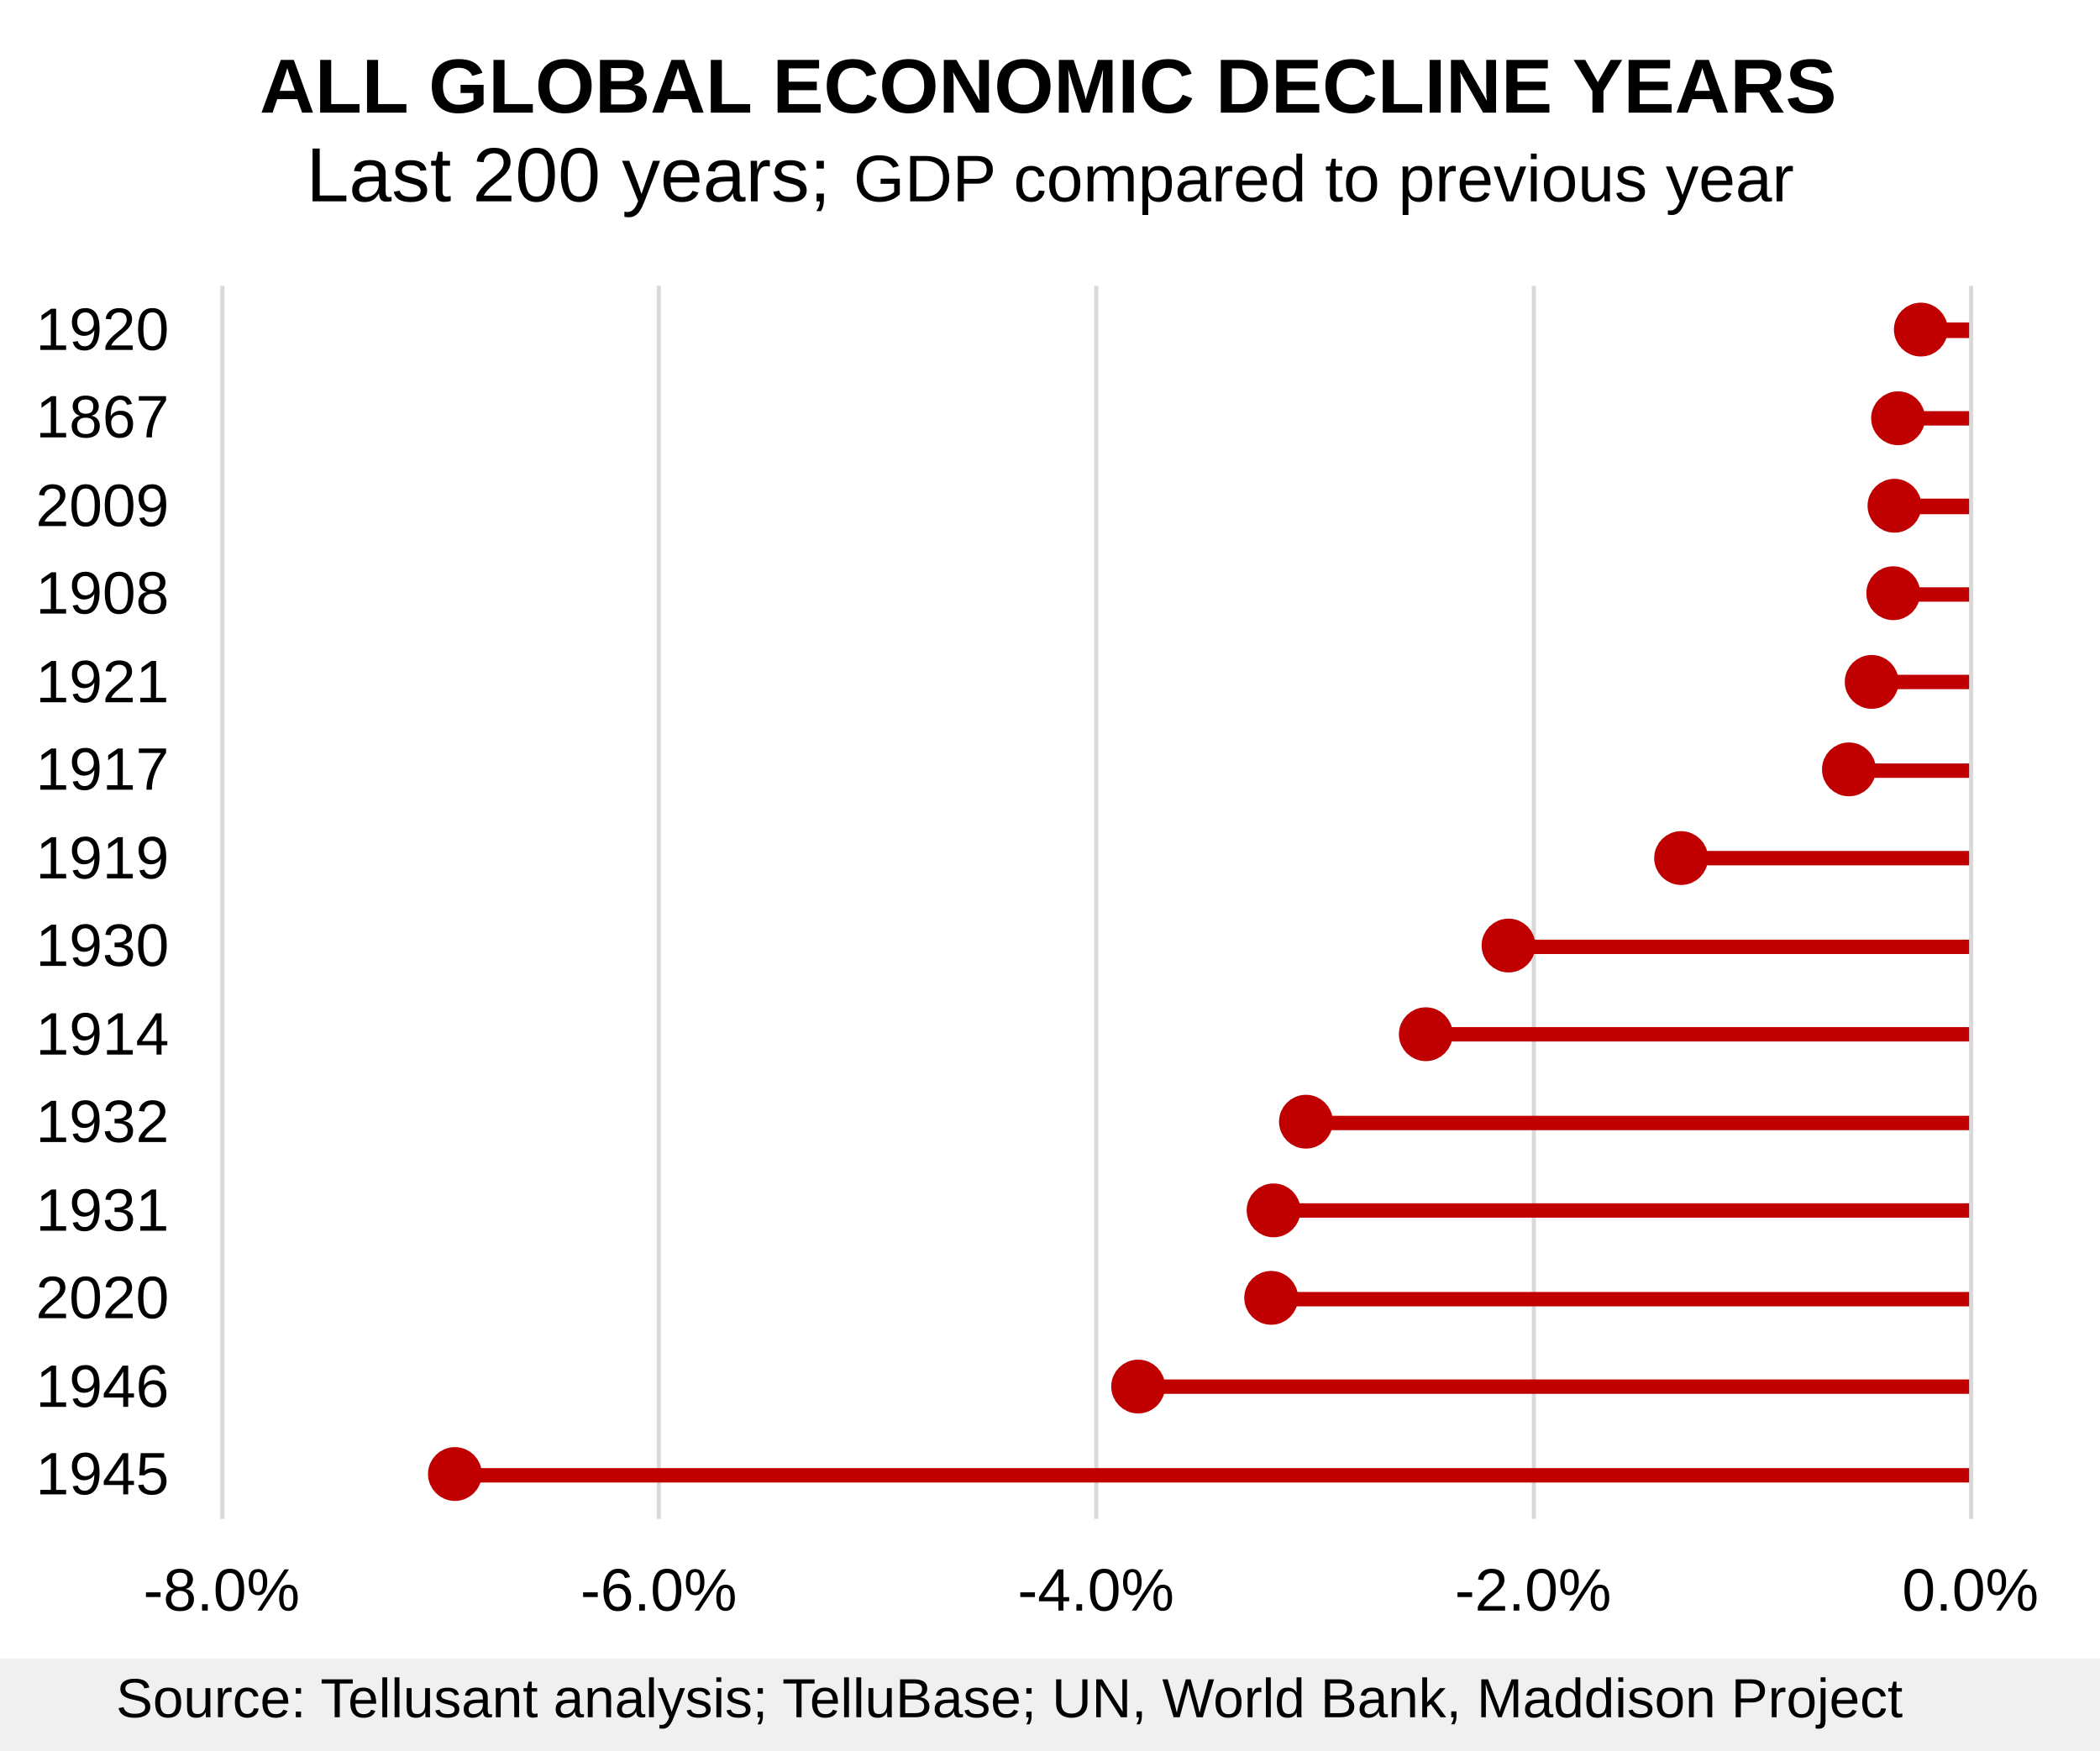
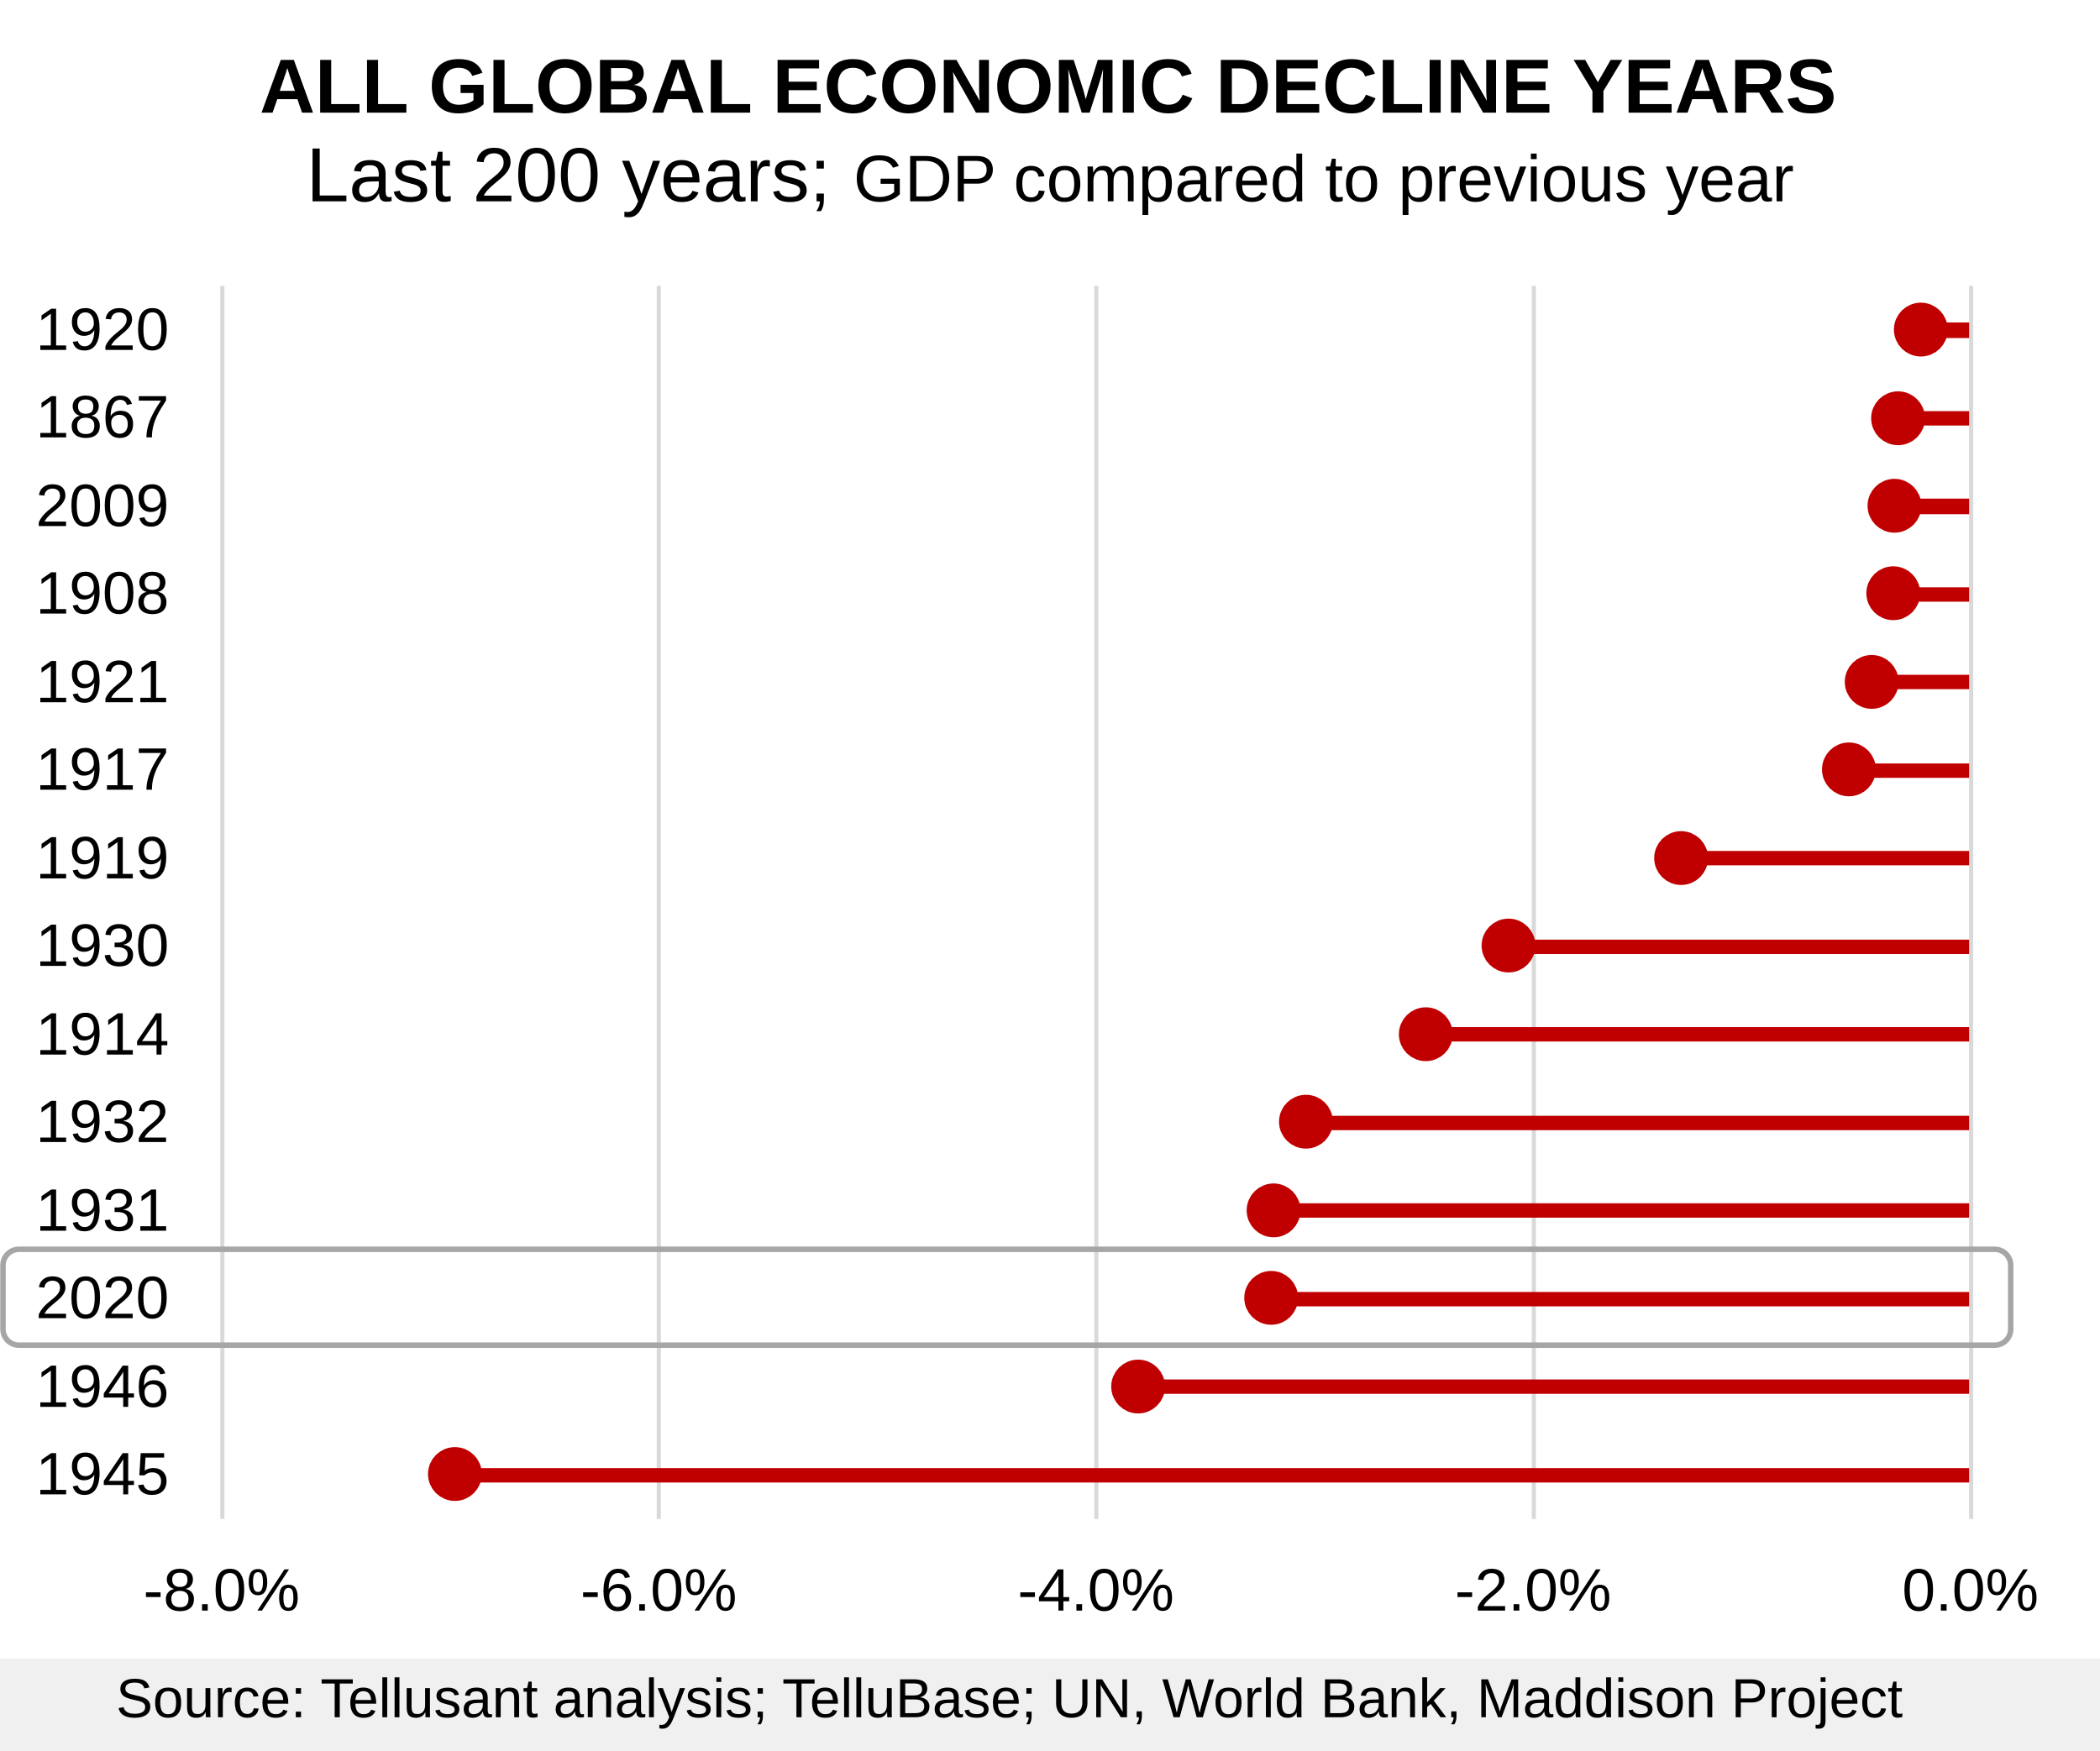
<svg xmlns="http://www.w3.org/2000/svg" width="1752" height="1461" xml:space="preserve" overflow="hidden">
  <defs>
    <clipPath id="clip0">
      <rect x="3686" y="2448" width="1752" height="1461" />
    </clipPath>
  </defs>
  <g clip-path="url(#clip0)" transform="translate(-3686 -2448)">
    <rect x="3686" y="2448" width="1752" height="1384" fill="#FFFFFF" />
    <g>
      <path d="M3871.5 2686.5 3871.5 3715.5M4235.64 2686.5 4235.64 3715.5M4600.65 2686.5 4600.65 3715.5M4965.66 2686.5 4965.66 3715.5" stroke="#D9D9D9" stroke-width="3.438" stroke-linejoin="round" stroke-miterlimit="10" fill="none" />
    </g>
    <g>
      <path d="M4066.13 3685.12 5330.17 3685.12 5330.17 3673.12 4066.13 3673.12ZM4635.15 3611.12 5330.17 3611.12 5330.17 3599.12 4635.15 3599.12ZM4747.16 3538.12 5330.17 3538.12 5330.17 3526.12 4747.16 3526.12ZM4748.16 3464.11 5330.17 3464.11 5330.17 3452.11 4748.16 3452.11ZM4776.16 3391.11 5330.17 3391.11 5330.17 3379.11 4776.16 3379.11ZM4875.16 3317.11 5330.17 3317.11 5330.17 3305.11 4875.16 3305.11ZM4944.16 3244.11 5330.17 3244.11 5330.17 3232.11 4944.16 3232.11ZM5088.17 3170.1 5330.17 3170.1 5330.17 3158.1 5088.17 3158.1ZM5228.17 3097.1 5330.17 3097.1 5330.17 3085.1 5228.17 3085.1ZM5247.17 3023.1 5330.17 3023.1 5330.17 3011.1 5247.17 3011.1ZM5266.17 2950.1 5330.17 2950.1 5330.17 2938.1 5266.17 2938.1ZM5267.17 2877.09 5330.17 2877.09 5330.17 2864.09 5267.17 2864.09ZM5269.17 2803.09 5330.17 2803.09 5330.17 2791.09 5269.17 2791.09ZM5288.17 2730.09 5330.17 2730.09 5330.17 2717.09 5288.17 2717.09Z" fill="#C00000" />
    </g>
    <g>
      <path d="M0 0 0 1029" stroke="#D9D9D9" stroke-width="3.438" stroke-linejoin="round" stroke-miterlimit="10" fill="none" fill-rule="evenodd" transform="matrix(1 0 0 -1 5330.5 3715.5)" />
    </g>
    <g>
      <path d="M4076.53 3678.03C4076.53 3684.11 4071.6 3689.03 4065.53 3689.03 4059.45 3689.03 4054.53 3684.11 4054.53 3678.03 4054.53 3671.96 4059.45 3667.03 4065.53 3667.03 4071.6 3667.03 4076.53 3671.96 4076.53 3678.03Z" stroke="#C00000" stroke-width="22.917" stroke-linejoin="round" stroke-miterlimit="10" fill="#C00000" />
      <path d="M4646.53 3605.03C4646.53 3611.11 4641.6 3616.03 4635.53 3616.03 4629.45 3616.03 4624.53 3611.11 4624.53 3605.03 4624.53 3598.96 4629.45 3594.03 4635.53 3594.03 4641.6 3594.03 4646.53 3598.96 4646.53 3605.03Z" stroke="#C00000" stroke-width="22.917" stroke-linejoin="round" stroke-miterlimit="10" fill="#C00000" />
      <path d="M4757.53 3531.03C4757.53 3537.11 4752.6 3542.03 4746.53 3542.03 4740.45 3542.03 4735.53 3537.11 4735.53 3531.03 4735.53 3524.96 4740.45 3520.03 4746.53 3520.03 4752.6 3520.03 4757.53 3524.96 4757.53 3531.03Z" stroke="#C00000" stroke-width="22.917" stroke-linejoin="round" stroke-miterlimit="10" fill="#C00000" />
      <path d="M4759.53 3458.03C4759.53 3464.11 4754.6 3469.03 4748.53 3469.03 4742.45 3469.03 4737.53 3464.11 4737.53 3458.03 4737.53 3451.96 4742.45 3447.03 4748.53 3447.03 4754.6 3447.03 4759.53 3451.96 4759.53 3458.03Z" stroke="#C00000" stroke-width="22.917" stroke-linejoin="round" stroke-miterlimit="10" fill="#C00000" />
      <path d="M4786.53 3384.03C4786.53 3390.11 4781.6 3395.03 4775.53 3395.03 4769.45 3395.03 4764.53 3390.11 4764.53 3384.03 4764.53 3377.96 4769.45 3373.03 4775.53 3373.03 4781.6 3373.03 4786.53 3377.96 4786.53 3384.03Z" stroke="#C00000" stroke-width="22.917" stroke-linejoin="round" stroke-miterlimit="10" fill="#C00000" />
      <path d="M4886.53 3311.03C4886.53 3317.11 4881.6 3322.03 4875.53 3322.03 4869.45 3322.03 4864.53 3317.11 4864.53 3311.03 4864.53 3304.96 4869.45 3300.03 4875.53 3300.03 4881.6 3300.03 4886.53 3304.96 4886.53 3311.03Z" stroke="#C00000" stroke-width="22.917" stroke-linejoin="round" stroke-miterlimit="10" fill="#C00000" />
      <path d="M4955.53 3237.03C4955.53 3243.11 4950.6 3248.03 4944.53 3248.03 4938.45 3248.03 4933.53 3243.11 4933.53 3237.03 4933.53 3230.96 4938.45 3226.03 4944.53 3226.03 4950.6 3226.03 4955.53 3230.96 4955.53 3237.03Z" stroke="#C00000" stroke-width="22.917" stroke-linejoin="round" stroke-miterlimit="10" fill="#C00000" />
      <path d="M5099.53 3164.03C5099.53 3170.11 5094.6 3175.03 5088.53 3175.03 5082.45 3175.03 5077.53 3170.11 5077.53 3164.03 5077.53 3157.96 5082.45 3153.03 5088.53 3153.03 5094.6 3153.03 5099.53 3157.96 5099.53 3164.03Z" stroke="#C00000" stroke-width="22.917" stroke-linejoin="round" stroke-miterlimit="10" fill="#C00000" />
      <path d="M5239.53 3090.03C5239.53 3096.11 5234.6 3101.03 5228.53 3101.03 5222.45 3101.03 5217.53 3096.11 5217.53 3090.03 5217.53 3083.96 5222.45 3079.03 5228.53 3079.03 5234.6 3079.03 5239.53 3083.96 5239.53 3090.03Z" stroke="#C00000" stroke-width="22.917" stroke-linejoin="round" stroke-miterlimit="10" fill="#C00000" />
      <path d="M5258.53 3017.03C5258.53 3023.11 5253.6 3028.03 5247.53 3028.03 5241.45 3028.03 5236.53 3023.11 5236.53 3017.03 5236.53 3010.96 5241.45 3006.03 5247.53 3006.03 5253.6 3006.03 5258.53 3010.96 5258.53 3017.03Z" stroke="#C00000" stroke-width="22.917" stroke-linejoin="round" stroke-miterlimit="10" fill="#C00000" />
      <path d="M5276.53 2943.03C5276.53 2949.11 5271.6 2954.03 5265.53 2954.03 5259.45 2954.03 5254.53 2949.11 5254.53 2943.03 5254.53 2936.96 5259.45 2932.03 5265.53 2932.03 5271.6 2932.03 5276.53 2936.96 5276.53 2943.03Z" stroke="#C00000" stroke-width="22.917" stroke-linejoin="round" stroke-miterlimit="10" fill="#C00000" />
      <path d="M5277.53 2870.03C5277.53 2876.11 5272.6 2881.03 5266.53 2881.03 5260.45 2881.03 5255.53 2876.11 5255.53 2870.03 5255.53 2863.96 5260.45 2859.03 5266.53 2859.03 5272.6 2859.03 5277.53 2863.96 5277.53 2870.03Z" stroke="#C00000" stroke-width="22.917" stroke-linejoin="round" stroke-miterlimit="10" fill="#C00000" />
      <path d="M5280.53 2797.03C5280.53 2803.11 5275.6 2808.03 5269.53 2808.03 5263.45 2808.03 5258.53 2803.11 5258.53 2797.03 5258.53 2790.96 5263.45 2786.03 5269.53 2786.03 5275.6 2786.03 5280.53 2790.96 5280.53 2797.03Z" stroke="#C00000" stroke-width="22.917" stroke-linejoin="round" stroke-miterlimit="10" fill="#C00000" />
      <path d="M5299.53 2723.03C5299.53 2729.11 5294.6 2734.03 5288.53 2734.03 5282.45 2734.03 5277.53 2729.11 5277.53 2723.03 5277.53 2716.96 5282.45 2712.03 5288.53 2712.03 5294.6 2712.03 5299.53 2716.96 5299.53 2723.03Z" stroke="#C00000" stroke-width="22.917" stroke-linejoin="round" stroke-miterlimit="10" fill="#C00000" />
    </g>
    <g>
      <text font-family="Arial,Arial_MSFontService,sans-serif" font-weight="400" font-size="50" transform="matrix(1 0 0 1 3805.54 3792)">-8.0%</text>
    </g>
    <g>
      <text font-family="Arial,Arial_MSFontService,sans-serif" font-weight="400" font-size="50" transform="matrix(1 0 0 1 4170.27 3792)">-6.0%</text>
    </g>
    <g>
      <text font-family="Arial,Arial_MSFontService,sans-serif" font-weight="400" font-size="50" transform="matrix(1 0 0 1 4535.01 3792)">-4.0%</text>
    </g>
    <g>
      <text font-family="Arial,Arial_MSFontService,sans-serif" font-weight="400" font-size="50" transform="matrix(1 0 0 1 4899.75 3792)">-2.0%</text>
    </g>
    <g>
      <text font-family="Arial,Arial_MSFontService,sans-serif" font-weight="400" font-size="50" transform="matrix(1 0 0 1 5272.88 3792)">0.0%</text>
    </g>
    <g>
      <text font-family="Arial,Arial_MSFontService,sans-serif" font-weight="400" font-size="50" transform="matrix(1 0 0 1 3715.82 3695)">1945</text>
    </g>
    <g>
      <text font-family="Arial,Arial_MSFontService,sans-serif" font-weight="400" font-size="50" transform="matrix(1 0 0 1 3715.82 3622)">1946</text>
    </g>
    <g>
      <text font-family="Arial,Arial_MSFontService,sans-serif" font-weight="400" font-size="50" transform="matrix(1 0 0 1 3715.82 3548)">2020</text>
    </g>
    <g>
      <text font-family="Arial,Arial_MSFontService,sans-serif" font-weight="400" font-size="50" transform="matrix(1 0 0 1 3715.82 3475)">1931</text>
    </g>
    <g>
      <text font-family="Arial,Arial_MSFontService,sans-serif" font-weight="400" font-size="50" transform="matrix(1 0 0 1 3715.82 3401)">1932</text>
    </g>
    <g>
      <text font-family="Arial,Arial_MSFontService,sans-serif" font-weight="400" font-size="50" transform="matrix(1 0 0 1 3715.82 3328)">1914</text>
    </g>
    <g>
      <text font-family="Arial,Arial_MSFontService,sans-serif" font-weight="400" font-size="50" transform="matrix(1 0 0 1 3715.82 3254)">1930</text>
    </g>
    <g>
      <text font-family="Arial,Arial_MSFontService,sans-serif" font-weight="400" font-size="50" transform="matrix(1 0 0 1 3715.82 3181)">1919</text>
    </g>
    <g>
      <text font-family="Arial,Arial_MSFontService,sans-serif" font-weight="400" font-size="50" transform="matrix(1 0 0 1 3715.82 3107)">1917</text>
    </g>
    <g>
      <text font-family="Arial,Arial_MSFontService,sans-serif" font-weight="400" font-size="50" transform="matrix(1 0 0 1 3715.82 3034)">1921</text>
    </g>
    <g>
      <text font-family="Arial,Arial_MSFontService,sans-serif" font-weight="400" font-size="50" transform="matrix(1 0 0 1 3715.82 2960)">1908</text>
    </g>
    <g>
      <text font-family="Arial,Arial_MSFontService,sans-serif" font-weight="400" font-size="50" transform="matrix(1 0 0 1 3715.82 2887)">2009</text>
    </g>
    <g>
      <text font-family="Arial,Arial_MSFontService,sans-serif" font-weight="400" font-size="50" transform="matrix(1 0 0 1 3715.82 2813)">1867</text>
    </g>
    <g>
      <text font-family="Arial,Arial_MSFontService,sans-serif" font-weight="400" font-size="50" transform="matrix(1 0 0 1 3715.82 2740)">1920</text>
    </g>
    <g>
      <text font-family="Arial,Arial_MSFontService,sans-serif" font-weight="700" font-size="64" transform="matrix(1 0 0 1 3902.6 2542)">ALL GLOBAL ECONOMIC DECLINE YEARS</text>
    </g>
    <g>
      <text font-family="Arial,Arial_MSFontService,sans-serif" font-weight="400" font-size="64" transform="matrix(1 0 0 1 3941.51 2616)">Last 200 years; </text>
    </g>
    <g>
      <text font-family="Arial,Arial_MSFontService,sans-serif" font-weight="400" font-size="55" transform="matrix(1 0 0 1 4398.03 2616)">GDP compared to previous year</text>
    </g>
    <g>
      <text font-family="Arial,Arial_MSFontService,sans-serif" font-weight="400" font-size="46" transform="matrix(1 0 0 1 3782.82 3881)">Source: Tellusant analysis; TelluBase; UN, World Bank, Maddison Project</text>
    </g>
+     <path d="M3688.5 3503.83C3688.5 3496.47 3694.47 3490.5 3701.83 3490.5L5350.17 3490.5C5357.53 3490.5 5363.5 3496.47 5363.5 3503.83L5363.5 3557.17C5363.5 3564.53 5357.53 3570.5 5350.17 3570.5L3701.83 3570.5C3694.47 3570.5 3688.5 3564.53 3688.5 3557.17Z" stroke="#A6A6A6" stroke-width="4.583" stroke-miterlimit="8" fill="none" fill-rule="evenodd" />
  </g>
</svg>
